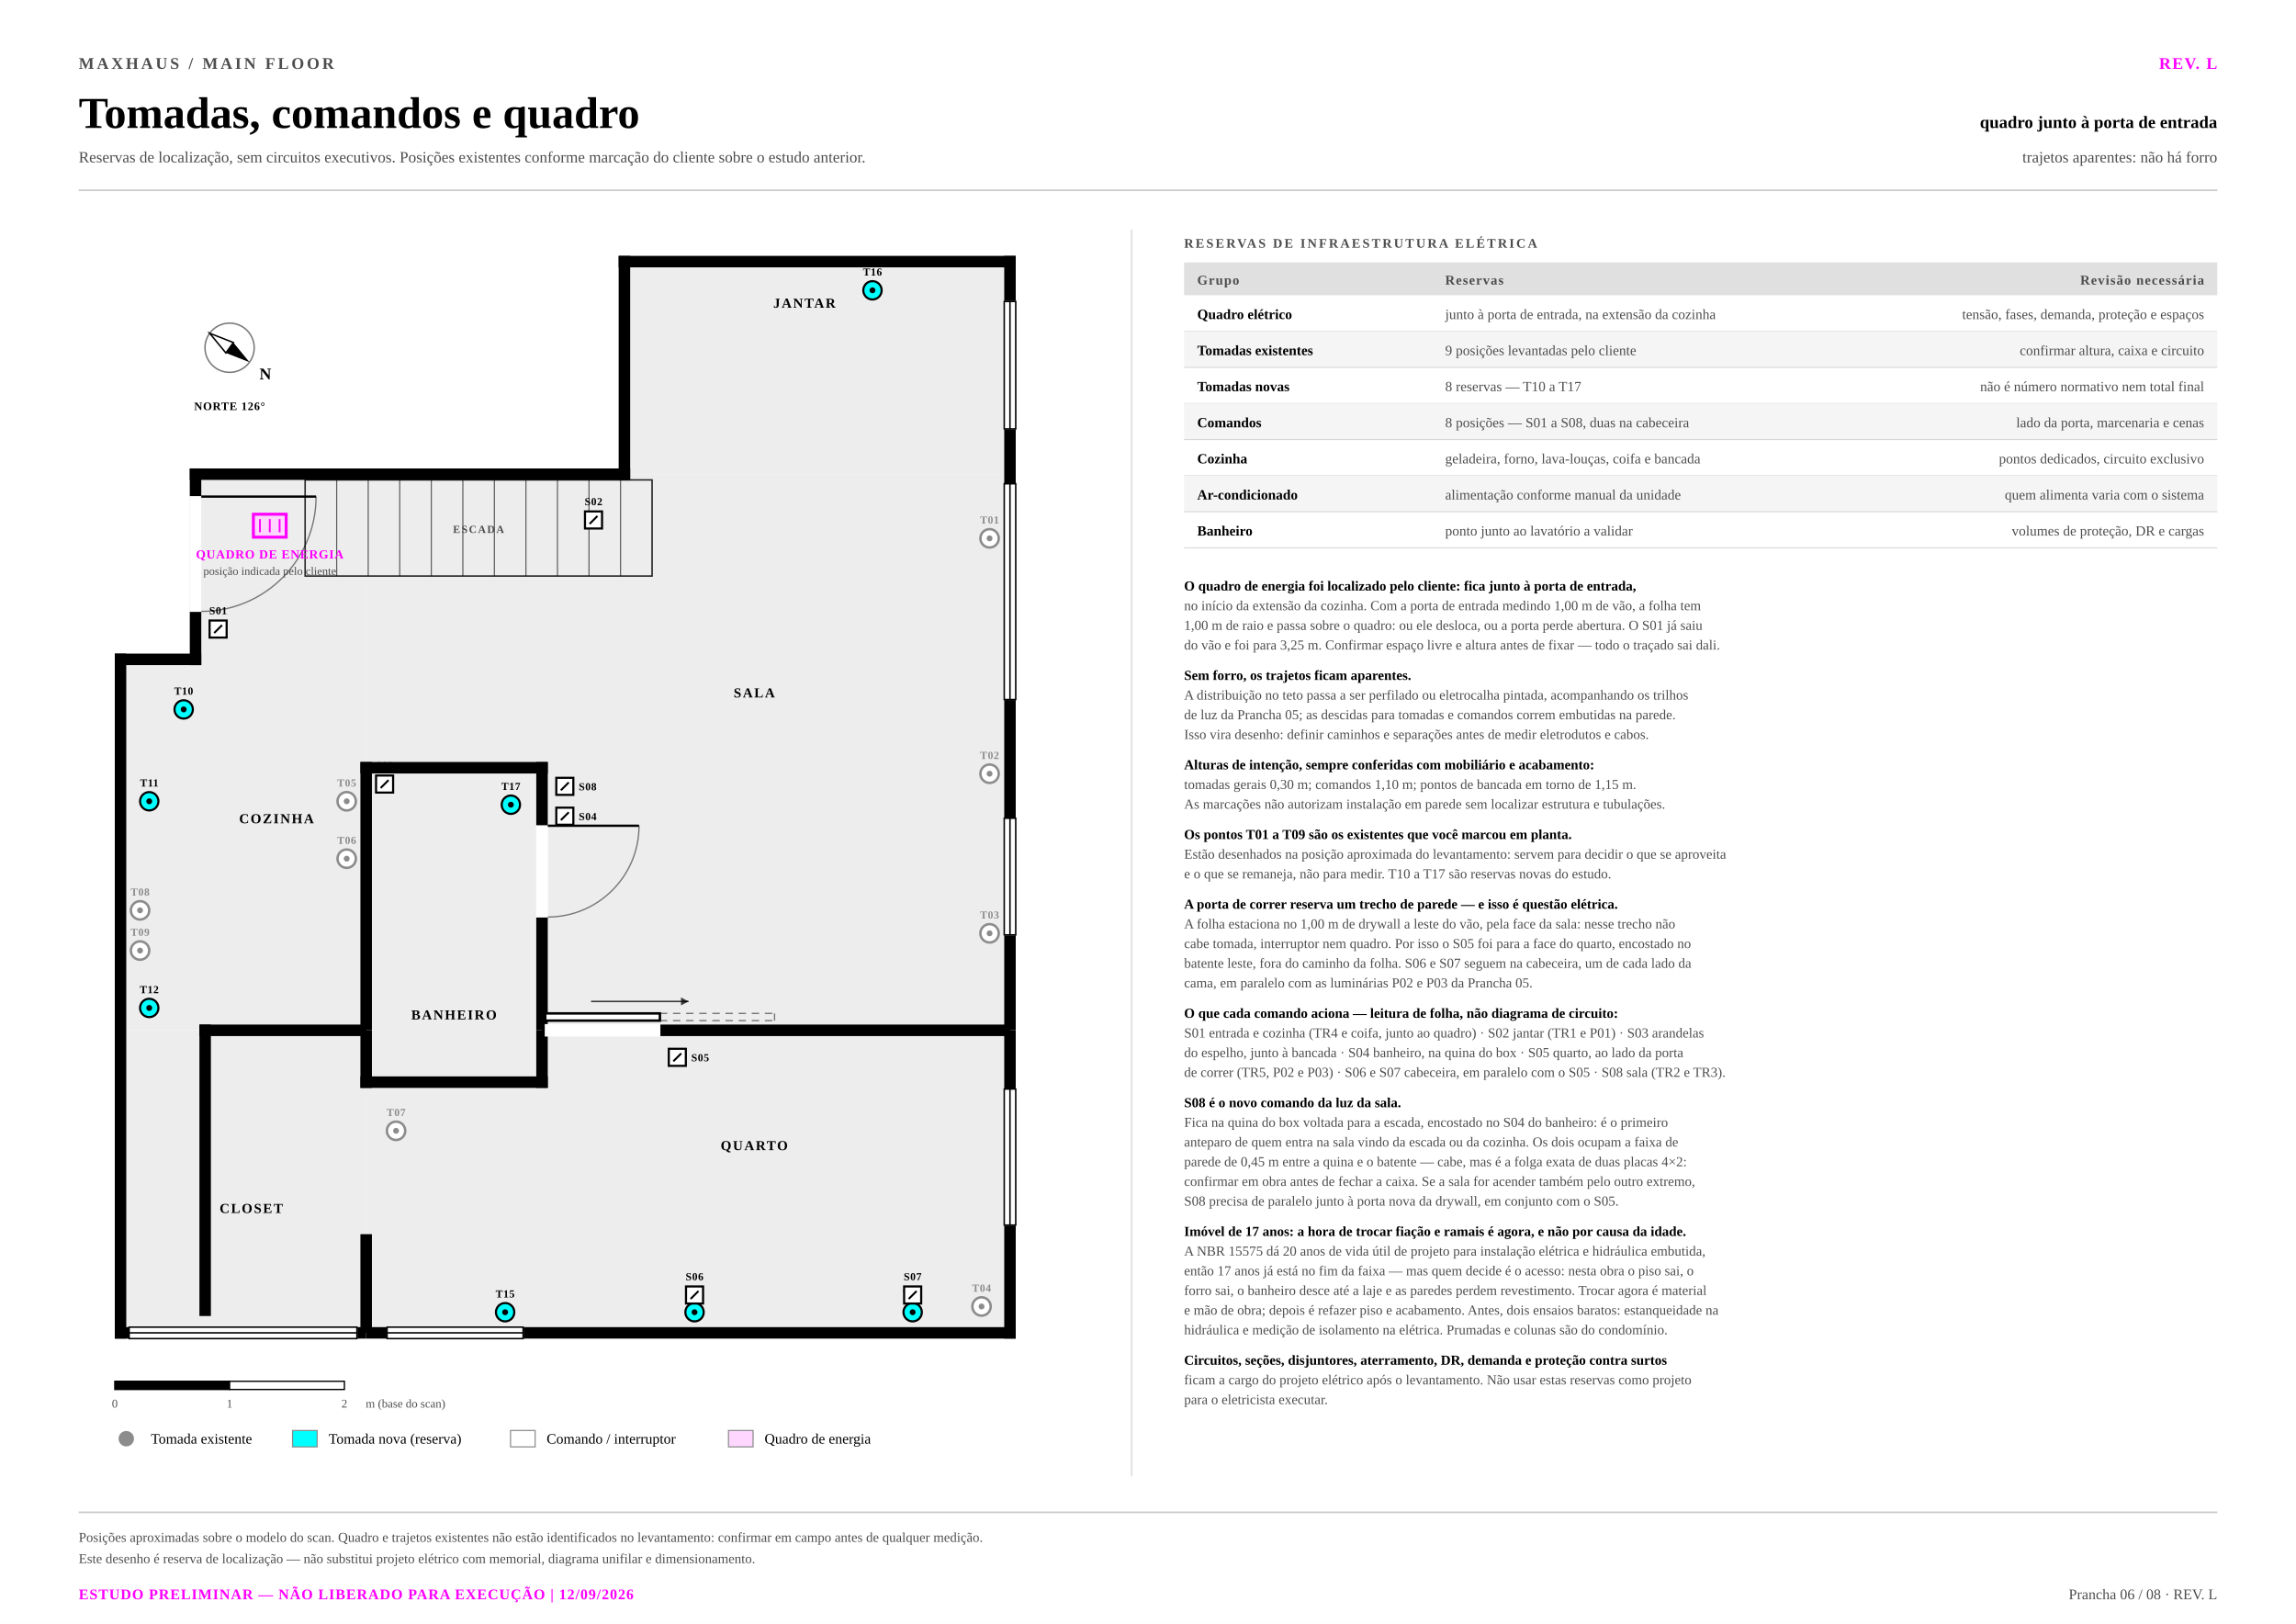
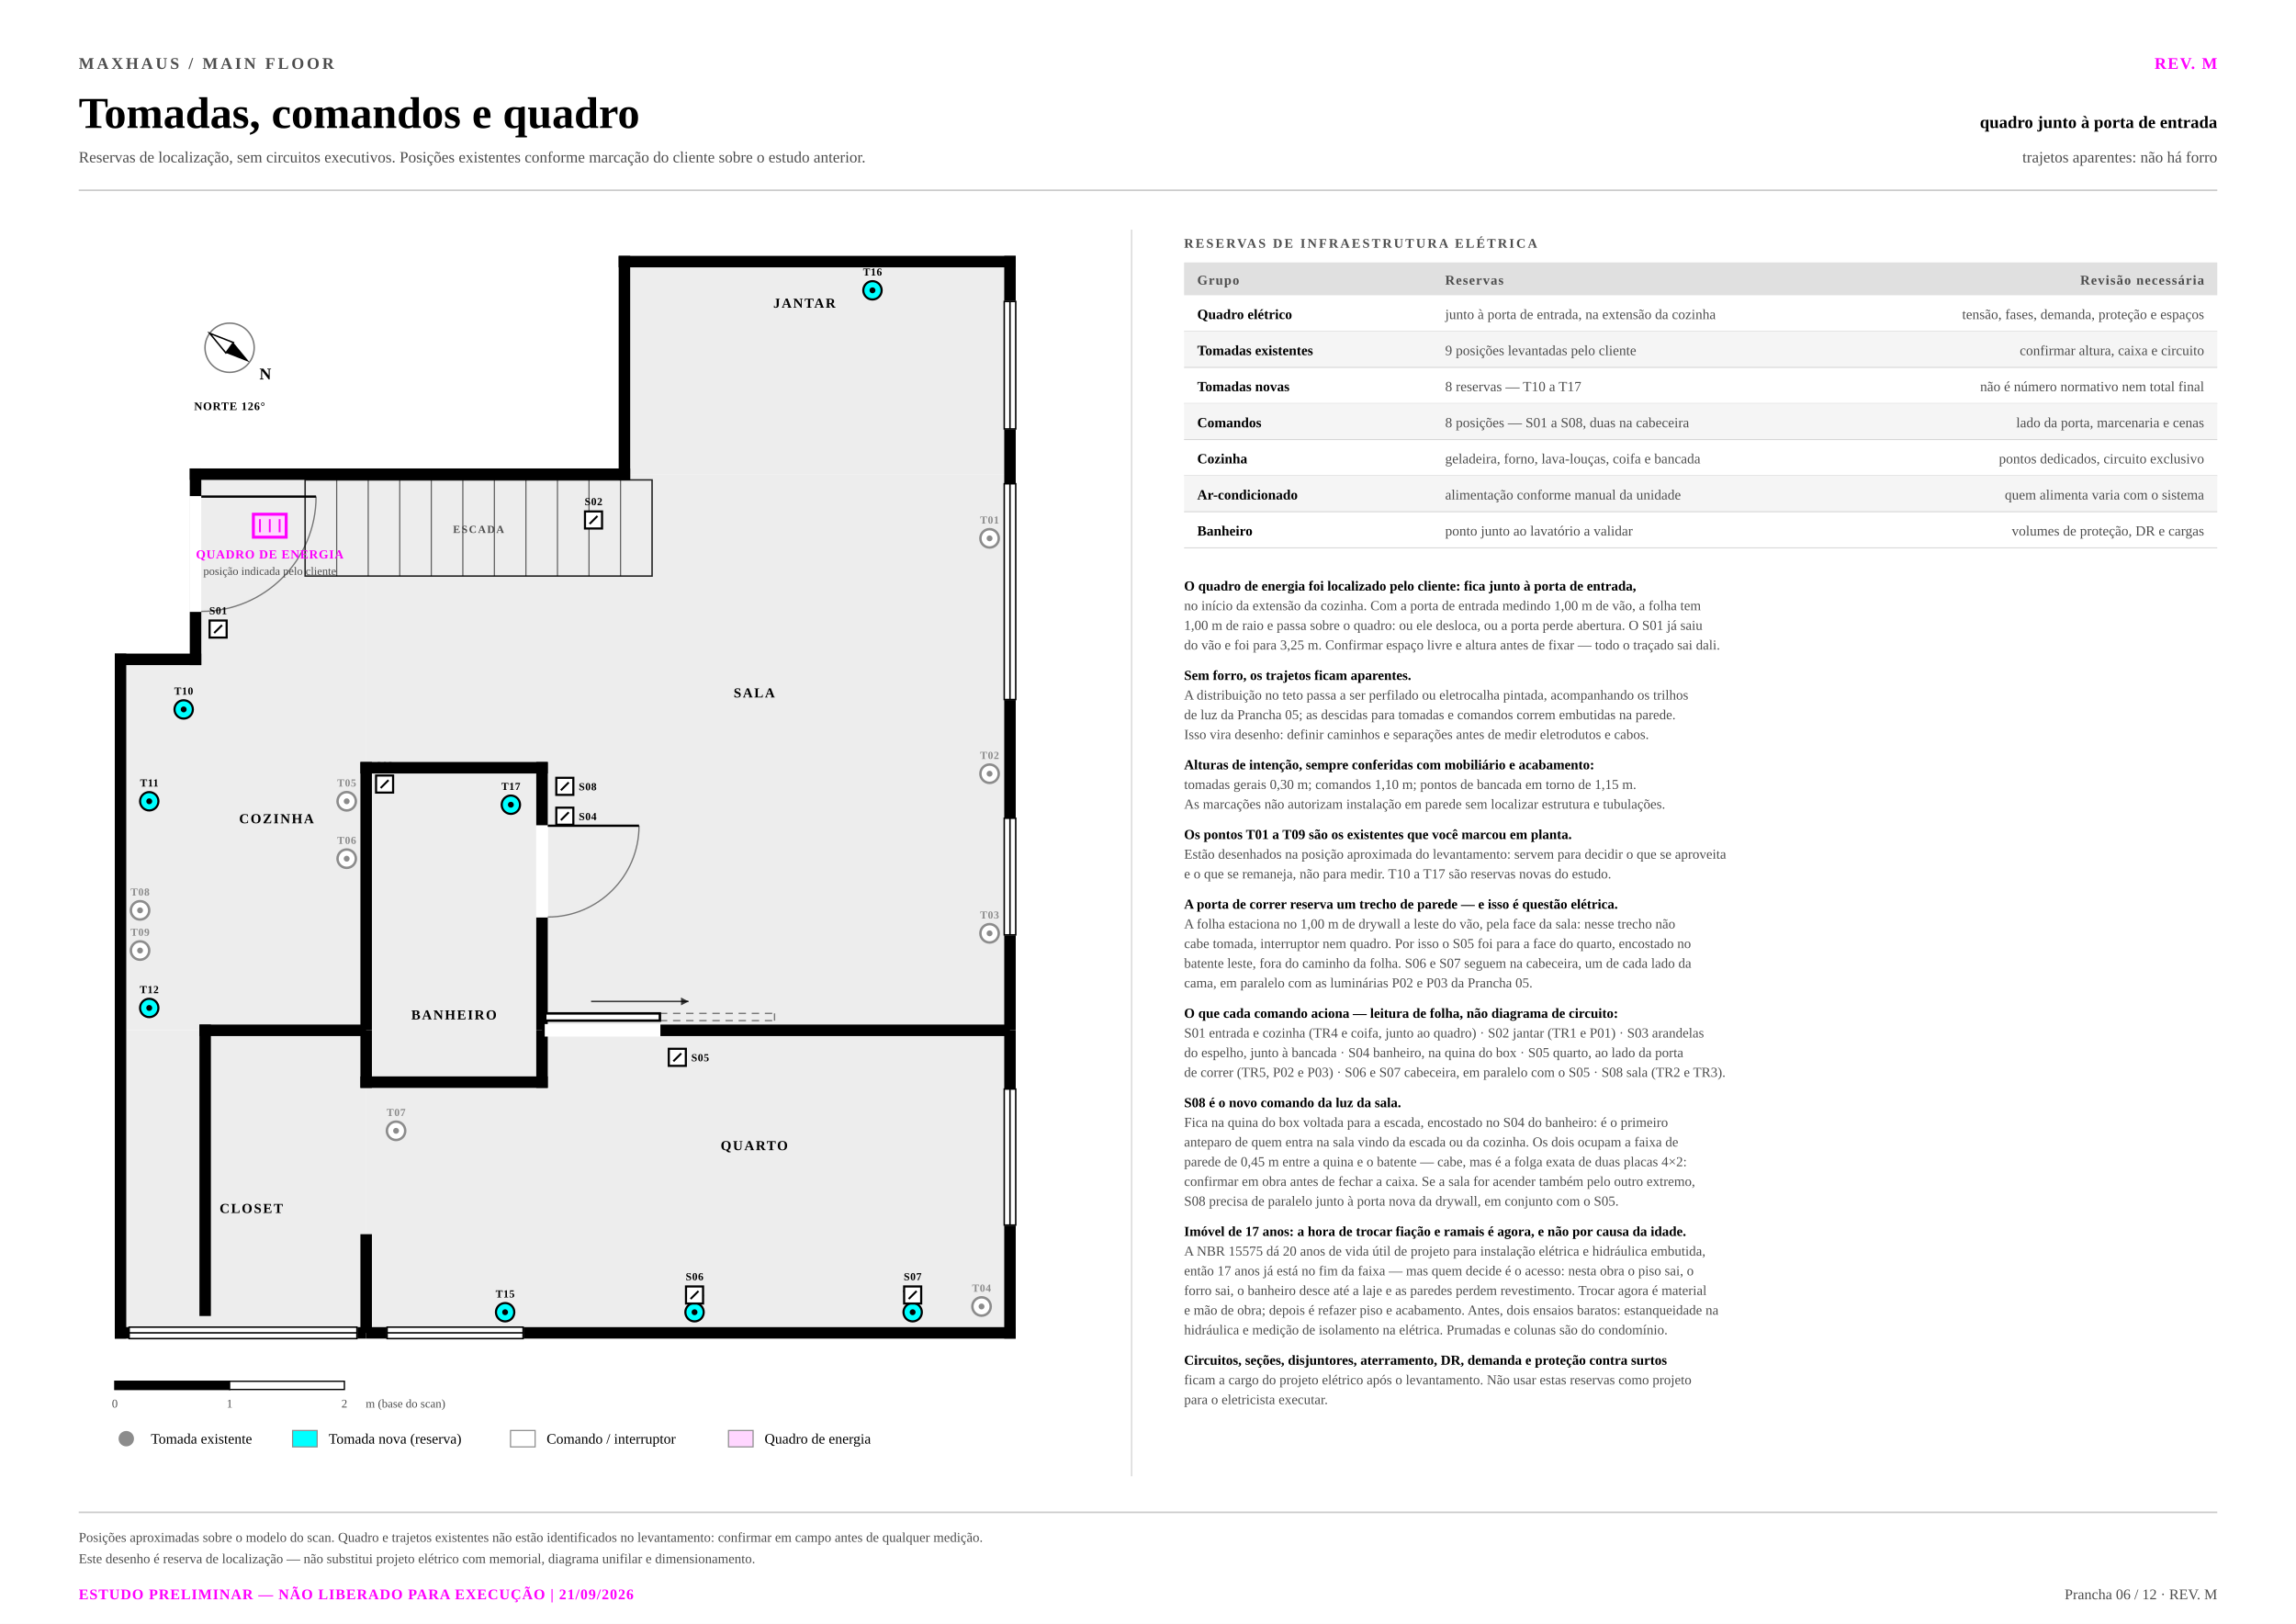
<svg xmlns="http://www.w3.org/2000/svg" viewBox="0 0 1400 990" width="1400" height="990">
  <rect x="0.00" y="0.00" width="1400.00" height="990.00" fill="#ffffff" />
  <text x="48.0" y="42.0" font-family="'Tiempos Text', 'Source Serif 4', Georgia, 'Times New Roman', Times, serif" font-size="10.0" fill="#4d4d4d" font-weight="bold" text-anchor="start" letter-spacing="1.60">MAXHAUS / MAIN FLOOR</text>
  <text x="48.0" y="78.0" font-family="'Tiempos Text', 'Source Serif 4', Georgia, 'Times New Roman', Times, serif" font-size="27.0" fill="#000000" font-weight="bold" text-anchor="start">Tomadas, comandos e quadro</text>
  <text x="48.0" y="99.0" font-family="'Tiempos Text', 'Source Serif 4', Georgia, 'Times New Roman', Times, serif" font-size="9.6" fill="#4d4d4d" font-weight="normal" text-anchor="start">Reservas de localização, sem circuitos executivos. Posições existentes conforme marcação do cliente sobre o estudo anterior.</text>
-   <text x="1352.0" y="42.0" font-family="'Tiempos Text', 'Source Serif 4', Georgia, 'Times New Roman', Times, serif" font-size="10.0" fill="#ff00ff" font-weight="bold" text-anchor="end" letter-spacing="0.80">REV. L</text>
+   <text x="1352.0" y="42.0" font-family="'Tiempos Text', 'Source Serif 4', Georgia, 'Times New Roman', Times, serif" font-size="10.0" fill="#ff00ff" font-weight="bold" text-anchor="end" letter-spacing="0.80">REV. M</text>
  <text x="1352.0" y="78.0" font-family="'Tiempos Text', 'Source Serif 4', Georgia, 'Times New Roman', Times, serif" font-size="10.5" fill="#000000" font-weight="bold" text-anchor="end">quadro junto à porta de entrada</text>
  <text x="1352.0" y="99.0" font-family="'Tiempos Text', 'Source Serif 4', Georgia, 'Times New Roman', Times, serif" font-size="9.6" fill="#4d4d4d" font-weight="normal" text-anchor="end">trajetos aparentes: não há forro</text>
  <line x1="48.00" y1="116.00" x2="1352.00" y2="116.00" stroke="#cccccc" stroke-width="1.00" />
  <path d="M380.75 159.56 L615.77 159.56 L615.77 289.10 L380.75 289.10 Z" fill="#ededed" opacity="1.00" />
  <path d="M223.31 289.10 L615.77 289.10 L615.77 628.06 L330.47 628.06 L330.47 468.01 L223.31 468.01 Z" fill="#ededed" opacity="1.00" />
  <path d="M119.21 289.10 L223.31 289.10 L223.31 628.06 L73.53 628.06 L73.53 401.94 L119.21 401.94 Z" fill="#ededed" opacity="1.00" />
  <path d="M73.53 628.06 L223.31 628.06 L223.31 812.64 L73.53 812.64 Z" fill="#ededed" opacity="1.00" />
  <path d="M330.47 628.06 L615.77 628.06 L615.77 812.64 L223.31 812.64 L223.31 659.80 L330.47 659.80 Z" fill="#ededed" opacity="1.00" />
  <path d="M223.31 468.01 L330.47 468.01 L330.47 659.80 L223.31 659.80 Z" fill="#ededed" opacity="1.00" />
  <rect x="377.24" y="156.00" width="242.10" height="6.99" fill="#000000" />
  <rect x="115.72" y="285.59" width="268.53" height="6.99" fill="#000000" />
  <rect x="115.72" y="285.59" width="7.01" height="119.89" fill="#000000" />
  <rect x="70.00" y="398.47" width="52.72" height="7.01" fill="#000000" />
  <rect x="121.60" y="624.63" width="101.66" height="7.01" fill="#000000" />
  <rect x="223.26" y="809.09" width="396.08" height="6.99" fill="#000000" />
  <rect x="219.77" y="628.12" width="7.01" height="35.11" fill="#000000" />
  <rect x="219.77" y="464.56" width="7.01" height="163.56" fill="#000000" />
  <rect x="330.48" y="624.63" width="285.35" height="7.01" fill="#000000" />
  <rect x="326.99" y="464.56" width="7.01" height="163.56" fill="#000000" />
  <rect x="612.34" y="628.12" width="7.01" height="187.95" fill="#000000" />
  <rect x="121.60" y="624.63" width="6.99" height="177.68" fill="#000000" />
  <rect x="70.00" y="809.09" width="153.26" height="6.99" fill="#000000" />
  <rect x="219.77" y="752.43" width="7.01" height="60.16" fill="#000000" />
  <rect x="377.24" y="156.00" width="7.01" height="136.58" fill="#000000" />
  <rect x="326.99" y="628.12" width="7.01" height="35.11" fill="#000000" />
  <rect x="612.34" y="156.00" width="7.01" height="472.12" fill="#000000" />
  <rect x="70.00" y="398.47" width="6.99" height="417.61" fill="#000000" />
  <rect x="219.77" y="464.56" width="114.23" height="7.01" fill="#000000" />
  <rect x="219.77" y="656.23" width="114.23" height="7.01" fill="#000000" />
  <rect x="612.04" y="183.48" width="7.61" height="78.33" fill="#ffffff" />
  <rect x="612.34" y="183.78" width="7.01" height="77.73" fill="none" stroke="#000000" stroke-width="0.90" />
  <line x1="615.84" y1="183.78" x2="615.84" y2="261.51" stroke="#000000" stroke-width="0.90" />
  <rect x="612.04" y="294.63" width="7.61" height="132.14" fill="#ffffff" />
  <rect x="612.34" y="294.93" width="7.01" height="131.54" fill="none" stroke="#000000" stroke-width="0.90" />
  <line x1="615.84" y1="294.93" x2="615.84" y2="426.46" stroke="#000000" stroke-width="0.90" />
  <rect x="612.04" y="498.53" width="7.61" height="71.73" fill="#ffffff" />
  <rect x="612.34" y="498.83" width="7.01" height="71.13" fill="none" stroke="#000000" stroke-width="0.90" />
  <line x1="615.84" y1="498.83" x2="615.84" y2="569.96" stroke="#000000" stroke-width="0.90" />
  <rect x="612.04" y="663.64" width="7.61" height="83.54" fill="#ffffff" />
  <rect x="612.34" y="663.94" width="7.01" height="82.94" fill="none" stroke="#000000" stroke-width="0.90" />
  <line x1="615.84" y1="663.94" x2="615.84" y2="746.88" stroke="#000000" stroke-width="0.90" />
  <rect x="78.44" y="808.79" width="139.50" height="7.59" fill="#ffffff" />
  <rect x="78.74" y="809.09" width="138.90" height="6.99" fill="none" stroke="#000000" stroke-width="0.90" />
  <line x1="78.74" y1="812.58" x2="217.63" y2="812.58" stroke="#000000" stroke-width="0.90" />
  <rect x="235.73" y="808.79" width="83.54" height="7.59" fill="#ffffff" />
  <rect x="236.03" y="809.09" width="82.94" height="6.99" fill="none" stroke="#000000" stroke-width="0.90" />
  <line x1="236.03" y1="812.58" x2="318.97" y2="812.58" stroke="#000000" stroke-width="0.90" />
  <rect x="115.42" y="302.45" width="7.61" height="70.60" fill="#ffffff" />
  <line x1="122.72" y1="302.75" x2="192.72" y2="302.75" stroke="#000000" stroke-width="1.40" />
  <path d="M 192.72 302.75 A 70.00 70.00 0 0 1 122.72 372.75" fill="none" stroke="#000000" stroke-width="0.8" opacity="0.5" />
  <rect x="326.69" y="503.12" width="7.61" height="56.25" fill="#ffffff" />
  <line x1="333.99" y1="503.42" x2="389.65" y2="503.42" stroke="#000000" stroke-width="1.40" />
  <path d="M 389.65 503.42 A 55.65 55.65 0 0 1 333.99 559.07" fill="none" stroke="#000000" stroke-width="0.8" opacity="0.5" />
  <rect x="332.16" y="624.33" width="70.51" height="7.61" fill="#ffffff" />
  <line x1="402.37" y1="617.83" x2="406.87" y2="617.83" stroke="#000000" stroke-width="0.80" opacity="0.50" />
  <line x1="410.37" y1="617.83" x2="414.87" y2="617.83" stroke="#000000" stroke-width="0.80" opacity="0.50" />
  <line x1="418.37" y1="617.83" x2="422.87" y2="617.83" stroke="#000000" stroke-width="0.80" opacity="0.50" />
  <line x1="426.37" y1="617.83" x2="430.87" y2="617.83" stroke="#000000" stroke-width="0.80" opacity="0.50" />
  <line x1="434.37" y1="617.83" x2="438.87" y2="617.83" stroke="#000000" stroke-width="0.80" opacity="0.50" />
  <line x1="442.37" y1="617.83" x2="446.87" y2="617.83" stroke="#000000" stroke-width="0.80" opacity="0.50" />
  <line x1="450.37" y1="617.83" x2="454.87" y2="617.83" stroke="#000000" stroke-width="0.80" opacity="0.50" />
  <line x1="458.37" y1="617.83" x2="462.87" y2="617.83" stroke="#000000" stroke-width="0.80" opacity="0.50" />
  <line x1="466.37" y1="617.83" x2="470.87" y2="617.83" stroke="#000000" stroke-width="0.80" opacity="0.50" />
  <line x1="402.37" y1="622.23" x2="406.87" y2="622.23" stroke="#000000" stroke-width="0.80" opacity="0.50" />
  <line x1="410.37" y1="622.23" x2="414.87" y2="622.23" stroke="#000000" stroke-width="0.80" opacity="0.50" />
  <line x1="418.37" y1="622.23" x2="422.87" y2="622.23" stroke="#000000" stroke-width="0.80" opacity="0.50" />
  <line x1="426.37" y1="622.23" x2="430.87" y2="622.23" stroke="#000000" stroke-width="0.80" opacity="0.50" />
  <line x1="434.37" y1="622.23" x2="438.87" y2="622.23" stroke="#000000" stroke-width="0.80" opacity="0.50" />
  <line x1="442.37" y1="622.23" x2="446.87" y2="622.23" stroke="#000000" stroke-width="0.80" opacity="0.50" />
  <line x1="450.37" y1="622.23" x2="454.87" y2="622.23" stroke="#000000" stroke-width="0.80" opacity="0.50" />
  <line x1="458.37" y1="622.23" x2="462.87" y2="622.23" stroke="#000000" stroke-width="0.80" opacity="0.50" />
  <line x1="466.37" y1="622.23" x2="470.87" y2="622.23" stroke="#000000" stroke-width="0.80" opacity="0.50" />
  <line x1="402.37" y1="617.83" x2="402.37" y2="622.23" stroke="#000000" stroke-width="0.80" opacity="0.50" />
  <line x1="472.28" y1="617.83" x2="472.28" y2="622.23" stroke="#000000" stroke-width="0.80" opacity="0.50" />
  <rect x="332.46" y="617.83" width="69.91" height="4.40" fill="#ffffff" stroke="#000000" stroke-width="1.50" />
  <line x1="360.42" y1="610.53" x2="419.85" y2="610.53" stroke="#000000" stroke-width="0.90" opacity="0.75" />
  <path d="M 419.85 610.53 L 415.25 608.13 L 415.25 612.93 Z" fill="#000000" opacity="0.75" />
  <rect x="186.05" y="292.58" width="211.56" height="58.61" fill="none" stroke="#000000" stroke-width="0.90" opacity="0.85" />
  <line x1="205.29" y1="292.58" x2="205.29" y2="351.19" stroke="#000000" stroke-width="0.70" opacity="0.60" />
  <line x1="224.52" y1="292.58" x2="224.52" y2="351.19" stroke="#000000" stroke-width="0.70" opacity="0.60" />
  <line x1="243.75" y1="292.58" x2="243.75" y2="351.19" stroke="#000000" stroke-width="0.70" opacity="0.60" />
  <line x1="262.99" y1="292.58" x2="262.99" y2="351.19" stroke="#000000" stroke-width="0.70" opacity="0.60" />
  <line x1="282.22" y1="292.58" x2="282.22" y2="351.19" stroke="#000000" stroke-width="0.70" opacity="0.60" />
  <line x1="301.45" y1="292.58" x2="301.45" y2="351.19" stroke="#000000" stroke-width="0.70" opacity="0.60" />
  <line x1="320.68" y1="292.58" x2="320.68" y2="351.19" stroke="#000000" stroke-width="0.70" opacity="0.60" />
  <line x1="339.92" y1="292.58" x2="339.92" y2="351.19" stroke="#000000" stroke-width="0.70" opacity="0.60" />
  <line x1="359.15" y1="292.58" x2="359.15" y2="351.19" stroke="#000000" stroke-width="0.70" opacity="0.60" />
  <line x1="378.38" y1="292.58" x2="378.38" y2="351.19" stroke="#000000" stroke-width="0.70" opacity="0.60" />
  <text x="291.8" y="324.9" font-family="'Tiempos Text', 'Source Serif 4', Georgia, 'Times New Roman', Times, serif" font-size="6.6" fill="#4d4d4d" font-weight="bold" text-anchor="middle" letter-spacing="0.80">ESCADA</text>
  <circle cx="140.00" cy="212.00" r="15.00" fill="none" stroke="#4d4d4d" stroke-width="0.90" opacity="0.75" />
  <path d="M 152.14 220.82 L 137.71 215.16 L 142.29 208.84 Z" fill="#000000" />
  <path d="M 127.86 203.18 L 137.71 215.16 L 142.29 208.84 Z" fill="#ffffff" stroke="#000000" stroke-width="0.9" />
  <text x="161.8" y="231.3" font-family="'Tiempos Text', 'Source Serif 4', Georgia, 'Times New Roman', Times, serif" font-size="10.0" fill="#000000" font-weight="bold" text-anchor="middle" letter-spacing="0.60">N</text>
  <text x="140.0" y="250.0" font-family="'Tiempos Text', 'Source Serif 4', Georgia, 'Times New Roman', Times, serif" font-size="7.0" fill="#000000" font-weight="bold" text-anchor="middle" letter-spacing="0.40">NORTE 126°</text>
  <text x="490.5" y="187.6" font-family="'Tiempos Text', 'Source Serif 4', Georgia, 'Times New Roman', Times, serif" font-size="8.4" fill="#000000" font-weight="bold" text-anchor="middle" letter-spacing="0.90">JANTAR</text>
  <text x="459.9" y="425.2" font-family="'Tiempos Text', 'Source Serif 4', Georgia, 'Times New Roman', Times, serif" font-size="8.4" fill="#000000" font-weight="bold" text-anchor="middle" letter-spacing="0.90">SALA</text>
  <text x="168.6" y="501.9" font-family="'Tiempos Text', 'Source Serif 4', Georgia, 'Times New Roman', Times, serif" font-size="8.4" fill="#000000" font-weight="bold" text-anchor="middle" letter-spacing="0.90">COZINHA</text>
  <text x="153.2" y="739.5" font-family="'Tiempos Text', 'Source Serif 4', Georgia, 'Times New Roman', Times, serif" font-size="8.4" fill="#000000" font-weight="bold" text-anchor="middle" letter-spacing="0.90">CLOSET</text>
  <text x="459.9" y="701.2" font-family="'Tiempos Text', 'Source Serif 4', Georgia, 'Times New Roman', Times, serif" font-size="8.4" fill="#000000" font-weight="bold" text-anchor="middle" letter-spacing="0.90">QUARTO</text>
  <text x="276.8" y="621.5" font-family="'Tiempos Text', 'Source Serif 4', Georgia, 'Times New Roman', Times, serif" font-size="8.4" fill="#000000" font-weight="bold" text-anchor="middle" letter-spacing="0.90">BANHEIRO</text>
  <circle cx="603.40" cy="328.20" r="5.60" fill="#ffffff" stroke="#8c8c8c" stroke-width="1.50" />
  <circle cx="603.40" cy="328.20" r="1.80" fill="#8c8c8c" />
  <text x="603.4" y="319.2" font-family="'Tiempos Text', 'Source Serif 4', Georgia, 'Times New Roman', Times, serif" font-size="6.6" fill="#8c8c8c" font-weight="bold" text-anchor="middle" letter-spacing="0.30">T01</text>
  <circle cx="603.40" cy="471.70" r="5.60" fill="#ffffff" stroke="#8c8c8c" stroke-width="1.50" />
  <circle cx="603.40" cy="471.70" r="1.80" fill="#8c8c8c" />
  <text x="603.4" y="462.7" font-family="'Tiempos Text', 'Source Serif 4', Georgia, 'Times New Roman', Times, serif" font-size="6.6" fill="#8c8c8c" font-weight="bold" text-anchor="middle" letter-spacing="0.30">T02</text>
  <circle cx="603.40" cy="569.00" r="5.60" fill="#ffffff" stroke="#8c8c8c" stroke-width="1.50" />
  <circle cx="603.40" cy="569.00" r="1.80" fill="#8c8c8c" />
  <text x="603.4" y="560.0" font-family="'Tiempos Text', 'Source Serif 4', Georgia, 'Times New Roman', Times, serif" font-size="6.6" fill="#8c8c8c" font-weight="bold" text-anchor="middle" letter-spacing="0.30">T03</text>
  <circle cx="598.50" cy="796.50" r="5.60" fill="#ffffff" stroke="#8c8c8c" stroke-width="1.50" />
  <circle cx="598.50" cy="796.50" r="1.80" fill="#8c8c8c" />
  <text x="598.5" y="787.5" font-family="'Tiempos Text', 'Source Serif 4', Georgia, 'Times New Roman', Times, serif" font-size="6.6" fill="#8c8c8c" font-weight="bold" text-anchor="middle" letter-spacing="0.30">T04</text>
  <circle cx="211.40" cy="488.50" r="5.60" fill="#ffffff" stroke="#8c8c8c" stroke-width="1.50" />
  <circle cx="211.40" cy="488.50" r="1.80" fill="#8c8c8c" />
  <text x="211.4" y="479.5" font-family="'Tiempos Text', 'Source Serif 4', Georgia, 'Times New Roman', Times, serif" font-size="6.6" fill="#8c8c8c" font-weight="bold" text-anchor="middle" letter-spacing="0.30">T05</text>
  <circle cx="211.40" cy="523.50" r="5.60" fill="#ffffff" stroke="#8c8c8c" stroke-width="1.50" />
  <circle cx="211.40" cy="523.50" r="1.80" fill="#8c8c8c" />
  <text x="211.4" y="514.5" font-family="'Tiempos Text', 'Source Serif 4', Georgia, 'Times New Roman', Times, serif" font-size="6.6" fill="#8c8c8c" font-weight="bold" text-anchor="middle" letter-spacing="0.30">T06</text>
  <circle cx="241.50" cy="689.40" r="5.60" fill="#ffffff" stroke="#8c8c8c" stroke-width="1.50" />
  <circle cx="241.50" cy="689.40" r="1.80" fill="#8c8c8c" />
  <text x="241.5" y="680.4" font-family="'Tiempos Text', 'Source Serif 4', Georgia, 'Times New Roman', Times, serif" font-size="6.6" fill="#8c8c8c" font-weight="bold" text-anchor="middle" letter-spacing="0.30">T07</text>
  <circle cx="85.40" cy="555.00" r="5.60" fill="#ffffff" stroke="#8c8c8c" stroke-width="1.50" />
  <circle cx="85.40" cy="555.00" r="1.80" fill="#8c8c8c" />
  <text x="85.4" y="546.0" font-family="'Tiempos Text', 'Source Serif 4', Georgia, 'Times New Roman', Times, serif" font-size="6.6" fill="#8c8c8c" font-weight="bold" text-anchor="middle" letter-spacing="0.30">T08</text>
  <circle cx="85.40" cy="579.50" r="5.60" fill="#ffffff" stroke="#8c8c8c" stroke-width="1.50" />
  <circle cx="85.40" cy="579.50" r="1.80" fill="#8c8c8c" />
  <text x="85.4" y="570.5" font-family="'Tiempos Text', 'Source Serif 4', Georgia, 'Times New Roman', Times, serif" font-size="6.6" fill="#8c8c8c" font-weight="bold" text-anchor="middle" letter-spacing="0.30">T09</text>
  <circle cx="112.00" cy="432.50" r="5.60" fill="#00ffff" stroke="#000000" stroke-width="1.30" />
  <circle cx="112.00" cy="432.50" r="1.80" fill="#000000" />
  <text x="112.0" y="423.5" font-family="'Tiempos Text', 'Source Serif 4', Georgia, 'Times New Roman', Times, serif" font-size="6.6" fill="#000000" font-weight="bold" text-anchor="middle" letter-spacing="0.30">T10</text>
  <circle cx="91.00" cy="488.50" r="5.60" fill="#00ffff" stroke="#000000" stroke-width="1.30" />
  <circle cx="91.00" cy="488.50" r="1.80" fill="#000000" />
  <text x="91.0" y="479.5" font-family="'Tiempos Text', 'Source Serif 4', Georgia, 'Times New Roman', Times, serif" font-size="6.6" fill="#000000" font-weight="bold" text-anchor="middle" letter-spacing="0.30">T11</text>
  <circle cx="91.00" cy="614.50" r="5.60" fill="#00ffff" stroke="#000000" stroke-width="1.30" />
  <circle cx="91.00" cy="614.50" r="1.80" fill="#000000" />
  <text x="91.0" y="605.5" font-family="'Tiempos Text', 'Source Serif 4', Georgia, 'Times New Roman', Times, serif" font-size="6.6" fill="#000000" font-weight="bold" text-anchor="middle" letter-spacing="0.30">T12</text>
  <circle cx="423.50" cy="800.00" r="5.60" fill="#00ffff" stroke="#000000" stroke-width="1.30" />
  <circle cx="423.50" cy="800.00" r="1.80" fill="#000000" />
  <text x="423.5" y="791.0" font-family="'Tiempos Text', 'Source Serif 4', Georgia, 'Times New Roman', Times, serif" font-size="6.6" fill="#000000" font-weight="bold" text-anchor="middle" letter-spacing="0.30">T13</text>
  <circle cx="556.50" cy="800.00" r="5.60" fill="#00ffff" stroke="#000000" stroke-width="1.30" />
  <circle cx="556.50" cy="800.00" r="1.80" fill="#000000" />
  <text x="556.5" y="791.0" font-family="'Tiempos Text', 'Source Serif 4', Georgia, 'Times New Roman', Times, serif" font-size="6.6" fill="#000000" font-weight="bold" text-anchor="middle" letter-spacing="0.30">T14</text>
  <circle cx="308.00" cy="800.00" r="5.60" fill="#00ffff" stroke="#000000" stroke-width="1.30" />
  <circle cx="308.00" cy="800.00" r="1.80" fill="#000000" />
  <text x="308.0" y="791.0" font-family="'Tiempos Text', 'Source Serif 4', Georgia, 'Times New Roman', Times, serif" font-size="6.6" fill="#000000" font-weight="bold" text-anchor="middle" letter-spacing="0.30">T15</text>
  <circle cx="532.00" cy="177.00" r="5.60" fill="#00ffff" stroke="#000000" stroke-width="1.30" />
  <circle cx="532.00" cy="177.00" r="1.80" fill="#000000" />
  <text x="532.0" y="168.0" font-family="'Tiempos Text', 'Source Serif 4', Georgia, 'Times New Roman', Times, serif" font-size="6.6" fill="#000000" font-weight="bold" text-anchor="middle" letter-spacing="0.30">T16</text>
  <circle cx="311.50" cy="490.60" r="5.60" fill="#00ffff" stroke="#000000" stroke-width="1.30" />
  <circle cx="311.50" cy="490.60" r="1.80" fill="#000000" />
  <text x="311.5" y="481.6" font-family="'Tiempos Text', 'Source Serif 4', Georgia, 'Times New Roman', Times, serif" font-size="6.6" fill="#000000" font-weight="bold" text-anchor="middle" letter-spacing="0.30">T17</text>
  <rect x="127.80" y="378.30" width="10.40" height="10.40" fill="#ffffff" stroke="#000000" stroke-width="1.30" />
  <line x1="130.60" y1="385.90" x2="135.40" y2="381.10" stroke="#000000" stroke-width="1.20" />
  <text x="133.0" y="374.5" font-family="'Tiempos Text', 'Source Serif 4', Georgia, 'Times New Roman', Times, serif" font-size="6.6" fill="#000000" font-weight="bold" text-anchor="middle" letter-spacing="0.30">S01</text>
  <rect x="356.70" y="311.80" width="10.40" height="10.40" fill="#ffffff" stroke="#000000" stroke-width="1.30" />
  <line x1="359.50" y1="319.40" x2="364.30" y2="314.60" stroke="#000000" stroke-width="1.20" />
  <text x="361.9" y="308.0" font-family="'Tiempos Text', 'Source Serif 4', Georgia, 'Times New Roman', Times, serif" font-size="6.6" fill="#000000" font-weight="bold" text-anchor="middle" letter-spacing="0.30">S02</text>
  <rect x="229.30" y="472.80" width="10.40" height="10.40" fill="#ffffff" stroke="#000000" stroke-width="1.30" />
  <line x1="232.10" y1="480.40" x2="236.90" y2="475.60" stroke="#000000" stroke-width="1.20" />
  <text x="234.5" y="469.0" font-family="'Tiempos Text', 'Source Serif 4', Georgia, 'Times New Roman', Times, serif" font-size="6.6" fill="#000000" font-weight="bold" text-anchor="middle" letter-spacing="0.30">S03</text>
  <rect x="339.20" y="492.40" width="10.40" height="10.40" fill="#ffffff" stroke="#000000" stroke-width="1.30" />
  <line x1="342.00" y1="500.00" x2="346.80" y2="495.20" stroke="#000000" stroke-width="1.20" />
  <text x="352.9" y="500.0" font-family="'Tiempos Text', 'Source Serif 4', Georgia, 'Times New Roman', Times, serif" font-size="6.6" fill="#000000" font-weight="bold" text-anchor="start" letter-spacing="0.30">S04</text>
  <rect x="407.80" y="639.40" width="10.40" height="10.40" fill="#ffffff" stroke="#000000" stroke-width="1.30" />
  <line x1="410.60" y1="647.00" x2="415.40" y2="642.20" stroke="#000000" stroke-width="1.20" />
  <text x="421.5" y="647.0" font-family="'Tiempos Text', 'Source Serif 4', Georgia, 'Times New Roman', Times, serif" font-size="6.6" fill="#000000" font-weight="bold" text-anchor="start" letter-spacing="0.30">S05</text>
  <rect x="418.30" y="784.30" width="10.40" height="10.40" fill="#ffffff" stroke="#000000" stroke-width="1.30" />
  <line x1="421.10" y1="791.90" x2="425.90" y2="787.10" stroke="#000000" stroke-width="1.20" />
  <text x="423.5" y="780.5" font-family="'Tiempos Text', 'Source Serif 4', Georgia, 'Times New Roman', Times, serif" font-size="6.6" fill="#000000" font-weight="bold" text-anchor="middle" letter-spacing="0.30">S06</text>
  <rect x="551.30" y="784.30" width="10.40" height="10.40" fill="#ffffff" stroke="#000000" stroke-width="1.30" />
  <line x1="554.10" y1="791.90" x2="558.90" y2="787.10" stroke="#000000" stroke-width="1.20" />
  <text x="556.5" y="780.5" font-family="'Tiempos Text', 'Source Serif 4', Georgia, 'Times New Roman', Times, serif" font-size="6.6" fill="#000000" font-weight="bold" text-anchor="middle" letter-spacing="0.30">S07</text>
  <rect x="339.20" y="474.20" width="10.40" height="10.40" fill="#ffffff" stroke="#000000" stroke-width="1.30" />
  <line x1="342.00" y1="481.80" x2="346.80" y2="477.00" stroke="#000000" stroke-width="1.20" />
  <text x="352.9" y="481.8" font-family="'Tiempos Text', 'Source Serif 4', Georgia, 'Times New Roman', Times, serif" font-size="6.6" fill="#000000" font-weight="bold" text-anchor="start" letter-spacing="0.30">S08</text>
  <rect x="154.50" y="313.50" width="20.00" height="14.00" fill="#ffd6ff" stroke="#ff00ff" stroke-width="1.80" />
  <line x1="158.50" y1="316.50" x2="158.50" y2="324.50" stroke="#ff00ff" stroke-width="1.10" />
  <line x1="164.50" y1="316.50" x2="164.50" y2="324.50" stroke="#ff00ff" stroke-width="1.10" />
  <line x1="170.50" y1="316.50" x2="170.50" y2="324.50" stroke="#ff00ff" stroke-width="1.10" />
  <text x="164.5" y="340.5" font-family="'Tiempos Text', 'Source Serif 4', Georgia, 'Times New Roman', Times, serif" font-size="7.6" fill="#ff00ff" font-weight="bold" text-anchor="middle" letter-spacing="0.40">QUADRO DE ENERGIA</text>
  <text x="164.5" y="350.5" font-family="'Tiempos Text', 'Source Serif 4', Georgia, 'Times New Roman', Times, serif" font-size="7.0" fill="#4d4d4d" font-weight="normal" text-anchor="middle">posição indicada pelo cliente</text>
  <rect x="70.00" y="842.10" width="70.00" height="5.00" fill="#000000" stroke="#000000" stroke-width="0.80" />
  <rect x="140.00" y="842.10" width="70.00" height="5.00" fill="#ffffff" stroke="#000000" stroke-width="0.80" />
  <text x="70.0" y="858.1" font-family="'Tiempos Text', 'Source Serif 4', Georgia, 'Times New Roman', Times, serif" font-size="7.2" fill="#4d4d4d" font-weight="normal" text-anchor="middle">0</text>
  <text x="140.0" y="858.1" font-family="'Tiempos Text', 'Source Serif 4', Georgia, 'Times New Roman', Times, serif" font-size="7.2" fill="#4d4d4d" font-weight="normal" text-anchor="middle">1</text>
  <text x="210.0" y="858.1" font-family="'Tiempos Text', 'Source Serif 4', Georgia, 'Times New Roman', Times, serif" font-size="7.2" fill="#4d4d4d" font-weight="normal" text-anchor="middle">2</text>
  <text x="223.0" y="858.1" font-family="'Tiempos Text', 'Source Serif 4', Georgia, 'Times New Roman', Times, serif" font-size="7.2" fill="#4d4d4d" font-weight="normal" text-anchor="start">m   (base do scan)</text>
  <circle cx="77.00" cy="877.10" r="4.20" fill="#8c8c8c" stroke="#8c8c8c" stroke-width="1.00" />
  <text x="92.0" y="880.1" font-family="'Tiempos Text', 'Source Serif 4', Georgia, 'Times New Roman', Times, serif" font-size="8.8" fill="#000000" font-weight="normal" text-anchor="start">Tomada existente</text>
  <rect x="178.40" y="872.10" width="15.00" height="10.00" fill="#00ffff" stroke="#8c8c8c" stroke-width="0.70" />
  <text x="200.4" y="880.1" font-family="'Tiempos Text', 'Source Serif 4', Georgia, 'Times New Roman', Times, serif" font-size="8.8" fill="#000000" font-weight="normal" text-anchor="start">Tomada nova (reserva)</text>
  <rect x="311.30" y="872.10" width="15.00" height="10.00" fill="#ffffff" stroke="#8c8c8c" stroke-width="0.70" />
  <text x="333.3" y="880.1" font-family="'Tiempos Text', 'Source Serif 4', Georgia, 'Times New Roman', Times, serif" font-size="8.8" fill="#000000" font-weight="normal" text-anchor="start">Comando / interruptor</text>
  <rect x="444.20" y="872.10" width="15.00" height="10.00" fill="#ffd6ff" stroke="#8c8c8c" stroke-width="0.70" />
  <text x="466.2" y="880.1" font-family="'Tiempos Text', 'Source Serif 4', Georgia, 'Times New Roman', Times, serif" font-size="8.8" fill="#000000" font-weight="normal" text-anchor="start">Quadro de energia</text>
  <line x1="690.00" y1="140.00" x2="690.00" y2="900.00" stroke="#cccccc" stroke-width="0.80" opacity="0.80" />
  <text x="722.0" y="151.0" font-family="'Tiempos Text', 'Source Serif 4', Georgia, 'Times New Roman', Times, serif" font-size="8.0" fill="#4d4d4d" font-weight="bold" text-anchor="start" letter-spacing="1.20">RESERVAS DE INFRAESTRUTURA ELÉTRICA</text>
  <rect x="722.00" y="160.00" width="630.00" height="20.00" fill="#e0e0e0" />
  <text x="730.0" y="173.5" font-family="'Tiempos Text', 'Source Serif 4', Georgia, 'Times New Roman', Times, serif" font-size="8.2" fill="#4d4d4d" font-weight="bold" text-anchor="start" letter-spacing="0.60">Grupo</text>
  <text x="881.2" y="173.5" font-family="'Tiempos Text', 'Source Serif 4', Georgia, 'Times New Roman', Times, serif" font-size="8.2" fill="#4d4d4d" font-weight="bold" text-anchor="start" letter-spacing="0.60">Reservas</text>
  <text x="1344.0" y="173.5" font-family="'Tiempos Text', 'Source Serif 4', Georgia, 'Times New Roman', Times, serif" font-size="8.2" fill="#4d4d4d" font-weight="bold" text-anchor="end" letter-spacing="0.60">Revisão necessária</text>
  <text x="730.0" y="194.5" font-family="'Tiempos Text', 'Source Serif 4', Georgia, 'Times New Roman', Times, serif" font-size="8.6" fill="#000000" font-weight="bold" text-anchor="start">Quadro elétrico</text>
  <text x="881.2" y="194.5" font-family="'Tiempos Text', 'Source Serif 4', Georgia, 'Times New Roman', Times, serif" font-size="8.6" fill="#4d4d4d" font-weight="normal" text-anchor="start">junto à porta de entrada, na extensão da cozinha</text>
  <text x="1344.0" y="194.5" font-family="'Tiempos Text', 'Source Serif 4', Georgia, 'Times New Roman', Times, serif" font-size="8.6" fill="#4d4d4d" font-weight="normal" text-anchor="end">tensão, fases, demanda, proteção e espaços</text>
  <line x1="722.00" y1="202.00" x2="1352.00" y2="202.00" stroke="#cccccc" stroke-width="0.60" opacity="0.80" />
  <rect x="722.00" y="202.00" width="630.00" height="22.00" fill="#f5f5f5" />
  <text x="730.0" y="216.5" font-family="'Tiempos Text', 'Source Serif 4', Georgia, 'Times New Roman', Times, serif" font-size="8.6" fill="#000000" font-weight="bold" text-anchor="start">Tomadas existentes</text>
  <text x="881.2" y="216.5" font-family="'Tiempos Text', 'Source Serif 4', Georgia, 'Times New Roman', Times, serif" font-size="8.6" fill="#4d4d4d" font-weight="normal" text-anchor="start">9 posições levantadas pelo cliente</text>
  <text x="1344.0" y="216.5" font-family="'Tiempos Text', 'Source Serif 4', Georgia, 'Times New Roman', Times, serif" font-size="8.6" fill="#4d4d4d" font-weight="normal" text-anchor="end">confirmar altura, caixa e circuito</text>
  <line x1="722.00" y1="224.00" x2="1352.00" y2="224.00" stroke="#cccccc" stroke-width="0.60" opacity="0.80" />
  <text x="730.0" y="238.5" font-family="'Tiempos Text', 'Source Serif 4', Georgia, 'Times New Roman', Times, serif" font-size="8.6" fill="#000000" font-weight="bold" text-anchor="start">Tomadas novas</text>
  <text x="881.2" y="238.5" font-family="'Tiempos Text', 'Source Serif 4', Georgia, 'Times New Roman', Times, serif" font-size="8.6" fill="#4d4d4d" font-weight="normal" text-anchor="start">8 reservas — T10 a T17</text>
  <text x="1344.0" y="238.5" font-family="'Tiempos Text', 'Source Serif 4', Georgia, 'Times New Roman', Times, serif" font-size="8.6" fill="#4d4d4d" font-weight="normal" text-anchor="end">não é número normativo nem total final</text>
  <line x1="722.00" y1="246.00" x2="1352.00" y2="246.00" stroke="#cccccc" stroke-width="0.60" opacity="0.80" />
  <rect x="722.00" y="246.00" width="630.00" height="22.00" fill="#f5f5f5" />
  <text x="730.0" y="260.5" font-family="'Tiempos Text', 'Source Serif 4', Georgia, 'Times New Roman', Times, serif" font-size="8.6" fill="#000000" font-weight="bold" text-anchor="start">Comandos</text>
  <text x="881.2" y="260.5" font-family="'Tiempos Text', 'Source Serif 4', Georgia, 'Times New Roman', Times, serif" font-size="8.6" fill="#4d4d4d" font-weight="normal" text-anchor="start">8 posições — S01 a S08, duas na cabeceira</text>
  <text x="1344.0" y="260.5" font-family="'Tiempos Text', 'Source Serif 4', Georgia, 'Times New Roman', Times, serif" font-size="8.6" fill="#4d4d4d" font-weight="normal" text-anchor="end">lado da porta, marcenaria e cenas</text>
  <line x1="722.00" y1="268.00" x2="1352.00" y2="268.00" stroke="#cccccc" stroke-width="0.60" opacity="0.80" />
  <text x="730.0" y="282.5" font-family="'Tiempos Text', 'Source Serif 4', Georgia, 'Times New Roman', Times, serif" font-size="8.6" fill="#000000" font-weight="bold" text-anchor="start">Cozinha</text>
  <text x="881.2" y="282.5" font-family="'Tiempos Text', 'Source Serif 4', Georgia, 'Times New Roman', Times, serif" font-size="8.6" fill="#4d4d4d" font-weight="normal" text-anchor="start">geladeira, forno, lava-louças, coifa e bancada</text>
  <text x="1344.0" y="282.5" font-family="'Tiempos Text', 'Source Serif 4', Georgia, 'Times New Roman', Times, serif" font-size="8.6" fill="#4d4d4d" font-weight="normal" text-anchor="end">pontos dedicados, circuito exclusivo</text>
  <line x1="722.00" y1="290.00" x2="1352.00" y2="290.00" stroke="#cccccc" stroke-width="0.60" opacity="0.80" />
  <rect x="722.00" y="290.00" width="630.00" height="22.00" fill="#f5f5f5" />
  <text x="730.0" y="304.5" font-family="'Tiempos Text', 'Source Serif 4', Georgia, 'Times New Roman', Times, serif" font-size="8.6" fill="#000000" font-weight="bold" text-anchor="start">Ar-condicionado</text>
  <text x="881.2" y="304.5" font-family="'Tiempos Text', 'Source Serif 4', Georgia, 'Times New Roman', Times, serif" font-size="8.6" fill="#4d4d4d" font-weight="normal" text-anchor="start">alimentação conforme manual da unidade</text>
  <text x="1344.0" y="304.5" font-family="'Tiempos Text', 'Source Serif 4', Georgia, 'Times New Roman', Times, serif" font-size="8.6" fill="#4d4d4d" font-weight="normal" text-anchor="end">quem alimenta varia com o sistema</text>
  <line x1="722.00" y1="312.00" x2="1352.00" y2="312.00" stroke="#cccccc" stroke-width="0.60" opacity="0.80" />
  <text x="730.0" y="326.5" font-family="'Tiempos Text', 'Source Serif 4', Georgia, 'Times New Roman', Times, serif" font-size="8.6" fill="#000000" font-weight="bold" text-anchor="start">Banheiro</text>
  <text x="881.2" y="326.5" font-family="'Tiempos Text', 'Source Serif 4', Georgia, 'Times New Roman', Times, serif" font-size="8.6" fill="#4d4d4d" font-weight="normal" text-anchor="start">ponto junto ao lavatório a validar</text>
  <text x="1344.0" y="326.5" font-family="'Tiempos Text', 'Source Serif 4', Georgia, 'Times New Roman', Times, serif" font-size="8.6" fill="#4d4d4d" font-weight="normal" text-anchor="end">volumes de proteção, DR e cargas</text>
  <line x1="722.00" y1="334.00" x2="1352.00" y2="334.00" stroke="#cccccc" stroke-width="0.60" opacity="0.80" />
  <text x="722.0" y="360.0" font-family="'Tiempos Text', 'Source Serif 4', Georgia, 'Times New Roman', Times, serif" font-size="8.4" fill="#000000" font-weight="bold" text-anchor="start">O quadro de energia foi localizado pelo cliente: fica junto à porta de entrada,</text>
  <text x="722.0" y="372.0" font-family="'Tiempos Text', 'Source Serif 4', Georgia, 'Times New Roman', Times, serif" font-size="8.4" fill="#4d4d4d" font-weight="normal" text-anchor="start">no início da extensão da cozinha. Com a porta de entrada medindo 1,00 m de vão, a folha tem</text>
  <text x="722.0" y="384.0" font-family="'Tiempos Text', 'Source Serif 4', Georgia, 'Times New Roman', Times, serif" font-size="8.4" fill="#4d4d4d" font-weight="normal" text-anchor="start">1,00 m de raio e passa sobre o quadro: ou ele desloca, ou a porta perde abertura. O S01 já saiu</text>
  <text x="722.0" y="396.0" font-family="'Tiempos Text', 'Source Serif 4', Georgia, 'Times New Roman', Times, serif" font-size="8.4" fill="#4d4d4d" font-weight="normal" text-anchor="start">do vão e foi para 3,25 m. Confirmar espaço livre e altura antes de fixar — todo o traçado sai dali.</text>
  <text x="722.0" y="414.5" font-family="'Tiempos Text', 'Source Serif 4', Georgia, 'Times New Roman', Times, serif" font-size="8.4" fill="#000000" font-weight="bold" text-anchor="start">Sem forro, os trajetos ficam aparentes.</text>
  <text x="722.0" y="426.5" font-family="'Tiempos Text', 'Source Serif 4', Georgia, 'Times New Roman', Times, serif" font-size="8.4" fill="#4d4d4d" font-weight="normal" text-anchor="start">A distribuição no teto passa a ser perfilado ou eletrocalha pintada, acompanhando os trilhos</text>
  <text x="722.0" y="438.5" font-family="'Tiempos Text', 'Source Serif 4', Georgia, 'Times New Roman', Times, serif" font-size="8.4" fill="#4d4d4d" font-weight="normal" text-anchor="start">de luz da Prancha 05; as descidas para tomadas e comandos correm embutidas na parede.</text>
  <text x="722.0" y="450.5" font-family="'Tiempos Text', 'Source Serif 4', Georgia, 'Times New Roman', Times, serif" font-size="8.4" fill="#4d4d4d" font-weight="normal" text-anchor="start">Isso vira desenho: definir caminhos e separações antes de medir eletrodutos e cabos.</text>
  <text x="722.0" y="469.0" font-family="'Tiempos Text', 'Source Serif 4', Georgia, 'Times New Roman', Times, serif" font-size="8.4" fill="#000000" font-weight="bold" text-anchor="start">Alturas de intenção, sempre conferidas com mobiliário e acabamento:</text>
  <text x="722.0" y="481.0" font-family="'Tiempos Text', 'Source Serif 4', Georgia, 'Times New Roman', Times, serif" font-size="8.4" fill="#4d4d4d" font-weight="normal" text-anchor="start">tomadas gerais 0,30 m; comandos 1,10 m; pontos de bancada em torno de 1,15 m.</text>
  <text x="722.0" y="493.0" font-family="'Tiempos Text', 'Source Serif 4', Georgia, 'Times New Roman', Times, serif" font-size="8.4" fill="#4d4d4d" font-weight="normal" text-anchor="start">As marcações não autorizam instalação em parede sem localizar estrutura e tubulações.</text>
  <text x="722.0" y="511.5" font-family="'Tiempos Text', 'Source Serif 4', Georgia, 'Times New Roman', Times, serif" font-size="8.4" fill="#000000" font-weight="bold" text-anchor="start">Os pontos T01 a T09 são os existentes que você marcou em planta.</text>
  <text x="722.0" y="523.5" font-family="'Tiempos Text', 'Source Serif 4', Georgia, 'Times New Roman', Times, serif" font-size="8.4" fill="#4d4d4d" font-weight="normal" text-anchor="start">Estão desenhados na posição aproximada do levantamento: servem para decidir o que se aproveita</text>
  <text x="722.0" y="535.5" font-family="'Tiempos Text', 'Source Serif 4', Georgia, 'Times New Roman', Times, serif" font-size="8.4" fill="#4d4d4d" font-weight="normal" text-anchor="start">e o que se remaneja, não para medir. T10 a T17 são reservas novas do estudo.</text>
  <text x="722.0" y="554.0" font-family="'Tiempos Text', 'Source Serif 4', Georgia, 'Times New Roman', Times, serif" font-size="8.4" fill="#000000" font-weight="bold" text-anchor="start">A porta de correr reserva um trecho de parede — e isso é questão elétrica.</text>
  <text x="722.0" y="566.0" font-family="'Tiempos Text', 'Source Serif 4', Georgia, 'Times New Roman', Times, serif" font-size="8.4" fill="#4d4d4d" font-weight="normal" text-anchor="start">A folha estaciona no 1,00 m de drywall a leste do vão, pela face da sala: nesse trecho não</text>
  <text x="722.0" y="578.0" font-family="'Tiempos Text', 'Source Serif 4', Georgia, 'Times New Roman', Times, serif" font-size="8.4" fill="#4d4d4d" font-weight="normal" text-anchor="start">cabe tomada, interruptor nem quadro. Por isso o S05 foi para a face do quarto, encostado no</text>
  <text x="722.0" y="590.0" font-family="'Tiempos Text', 'Source Serif 4', Georgia, 'Times New Roman', Times, serif" font-size="8.4" fill="#4d4d4d" font-weight="normal" text-anchor="start">batente leste, fora do caminho da folha. S06 e S07 seguem na cabeceira, um de cada lado da</text>
  <text x="722.0" y="602.0" font-family="'Tiempos Text', 'Source Serif 4', Georgia, 'Times New Roman', Times, serif" font-size="8.4" fill="#4d4d4d" font-weight="normal" text-anchor="start">cama, em paralelo com as luminárias P02 e P03 da Prancha 05.</text>
  <text x="722.0" y="620.5" font-family="'Tiempos Text', 'Source Serif 4', Georgia, 'Times New Roman', Times, serif" font-size="8.4" fill="#000000" font-weight="bold" text-anchor="start">O que cada comando aciona — leitura de folha, não diagrama de circuito:</text>
  <text x="722.0" y="632.5" font-family="'Tiempos Text', 'Source Serif 4', Georgia, 'Times New Roman', Times, serif" font-size="8.4" fill="#4d4d4d" font-weight="normal" text-anchor="start">S01 entrada e cozinha (TR4 e coifa, junto ao quadro) · S02 jantar (TR1 e P01) · S03 arandelas</text>
  <text x="722.0" y="644.5" font-family="'Tiempos Text', 'Source Serif 4', Georgia, 'Times New Roman', Times, serif" font-size="8.4" fill="#4d4d4d" font-weight="normal" text-anchor="start">do espelho, junto à bancada · S04 banheiro, na quina do box · S05 quarto, ao lado da porta</text>
  <text x="722.0" y="656.5" font-family="'Tiempos Text', 'Source Serif 4', Georgia, 'Times New Roman', Times, serif" font-size="8.4" fill="#4d4d4d" font-weight="normal" text-anchor="start">de correr (TR5, P02 e P03) · S06 e S07 cabeceira, em paralelo com o S05 · S08 sala (TR2 e TR3).</text>
  <text x="722.0" y="675.0" font-family="'Tiempos Text', 'Source Serif 4', Georgia, 'Times New Roman', Times, serif" font-size="8.4" fill="#000000" font-weight="bold" text-anchor="start">S08 é o novo comando da luz da sala.</text>
  <text x="722.0" y="687.0" font-family="'Tiempos Text', 'Source Serif 4', Georgia, 'Times New Roman', Times, serif" font-size="8.4" fill="#4d4d4d" font-weight="normal" text-anchor="start">Fica na quina do box voltada para a escada, encostado no S04 do banheiro: é o primeiro</text>
  <text x="722.0" y="699.0" font-family="'Tiempos Text', 'Source Serif 4', Georgia, 'Times New Roman', Times, serif" font-size="8.4" fill="#4d4d4d" font-weight="normal" text-anchor="start">anteparo de quem entra na sala vindo da escada ou da cozinha. Os dois ocupam a faixa de</text>
  <text x="722.0" y="711.0" font-family="'Tiempos Text', 'Source Serif 4', Georgia, 'Times New Roman', Times, serif" font-size="8.4" fill="#4d4d4d" font-weight="normal" text-anchor="start">parede de 0,45 m entre a quina e o batente — cabe, mas é a folga exata de duas placas 4×2:</text>
  <text x="722.0" y="723.0" font-family="'Tiempos Text', 'Source Serif 4', Georgia, 'Times New Roman', Times, serif" font-size="8.4" fill="#4d4d4d" font-weight="normal" text-anchor="start">confirmar em obra antes de fechar a caixa. Se a sala for acender também pelo outro extremo,</text>
  <text x="722.0" y="735.0" font-family="'Tiempos Text', 'Source Serif 4', Georgia, 'Times New Roman', Times, serif" font-size="8.4" fill="#4d4d4d" font-weight="normal" text-anchor="start">S08 precisa de paralelo junto à porta nova da drywall, em conjunto com o S05.</text>
  <text x="722.0" y="753.5" font-family="'Tiempos Text', 'Source Serif 4', Georgia, 'Times New Roman', Times, serif" font-size="8.4" fill="#000000" font-weight="bold" text-anchor="start">Imóvel de 17 anos: a hora de trocar fiação e ramais é agora, e não por causa da idade.</text>
  <text x="722.0" y="765.5" font-family="'Tiempos Text', 'Source Serif 4', Georgia, 'Times New Roman', Times, serif" font-size="8.4" fill="#4d4d4d" font-weight="normal" text-anchor="start">A NBR 15575 dá 20 anos de vida útil de projeto para instalação elétrica e hidráulica embutida,</text>
  <text x="722.0" y="777.5" font-family="'Tiempos Text', 'Source Serif 4', Georgia, 'Times New Roman', Times, serif" font-size="8.4" fill="#4d4d4d" font-weight="normal" text-anchor="start">então 17 anos já está no fim da faixa — mas quem decide é o acesso: nesta obra o piso sai, o</text>
  <text x="722.0" y="789.5" font-family="'Tiempos Text', 'Source Serif 4', Georgia, 'Times New Roman', Times, serif" font-size="8.4" fill="#4d4d4d" font-weight="normal" text-anchor="start">forro sai, o banheiro desce até a laje e as paredes perdem revestimento. Trocar agora é material</text>
  <text x="722.0" y="801.5" font-family="'Tiempos Text', 'Source Serif 4', Georgia, 'Times New Roman', Times, serif" font-size="8.4" fill="#4d4d4d" font-weight="normal" text-anchor="start">e mão de obra; depois é refazer piso e acabamento. Antes, dois ensaios baratos: estanqueidade na</text>
  <text x="722.0" y="813.5" font-family="'Tiempos Text', 'Source Serif 4', Georgia, 'Times New Roman', Times, serif" font-size="8.4" fill="#4d4d4d" font-weight="normal" text-anchor="start">hidráulica e medição de isolamento na elétrica. Prumadas e colunas são do condomínio.</text>
  <text x="722.0" y="832.0" font-family="'Tiempos Text', 'Source Serif 4', Georgia, 'Times New Roman', Times, serif" font-size="8.4" fill="#000000" font-weight="bold" text-anchor="start">Circuitos, seções, disjuntores, aterramento, DR, demanda e proteção contra surtos</text>
  <text x="722.0" y="844.0" font-family="'Tiempos Text', 'Source Serif 4', Georgia, 'Times New Roman', Times, serif" font-size="8.4" fill="#4d4d4d" font-weight="normal" text-anchor="start">ficam a cargo do projeto elétrico após o levantamento. Não usar estas reservas como projeto</text>
  <text x="722.0" y="856.0" font-family="'Tiempos Text', 'Source Serif 4', Georgia, 'Times New Roman', Times, serif" font-size="8.4" fill="#4d4d4d" font-weight="normal" text-anchor="start">para o eletricista executar.</text>
  <line x1="48.00" y1="922.00" x2="1352.00" y2="922.00" stroke="#cccccc" stroke-width="1.00" />
  <text x="48.0" y="940.0" font-family="'Tiempos Text', 'Source Serif 4', Georgia, 'Times New Roman', Times, serif" font-size="8.3" fill="#4d4d4d" font-weight="normal" text-anchor="start">Posições aproximadas sobre o modelo do scan. Quadro e trajetos existentes não estão identificados no levantamento: confirmar em campo antes de qualquer medição.</text>
  <text x="48.0" y="953.0" font-family="'Tiempos Text', 'Source Serif 4', Georgia, 'Times New Roman', Times, serif" font-size="8.3" fill="#4d4d4d" font-weight="normal" text-anchor="start">Este desenho é reserva de localização — não substitui projeto elétrico com memorial, diagrama unifilar e dimensionamento.</text>
-   <text x="48.0" y="975.0" font-family="'Tiempos Text', 'Source Serif 4', Georgia, 'Times New Roman', Times, serif" font-size="9.0" fill="#ff00ff" font-weight="bold" text-anchor="start" letter-spacing="0.50">ESTUDO PRELIMINAR — NÃO LIBERADO PARA EXECUÇÃO   |   12/09/2026</text>
-   <text x="1352.0" y="975.0" font-family="'Tiempos Text', 'Source Serif 4', Georgia, 'Times New Roman', Times, serif" font-size="9.0" fill="#4d4d4d" font-weight="normal" text-anchor="end">Prancha 06 / 08   ·   REV. L</text>
+   <text x="48.0" y="975.0" font-family="'Tiempos Text', 'Source Serif 4', Georgia, 'Times New Roman', Times, serif" font-size="9.0" fill="#ff00ff" font-weight="bold" text-anchor="start" letter-spacing="0.50">ESTUDO PRELIMINAR — NÃO LIBERADO PARA EXECUÇÃO   |   21/09/2026</text>
+   <text x="1352.0" y="975.0" font-family="'Tiempos Text', 'Source Serif 4', Georgia, 'Times New Roman', Times, serif" font-size="9.0" fill="#4d4d4d" font-weight="normal" text-anchor="end">Prancha 06 / 12   ·   REV. M</text>
</svg>
